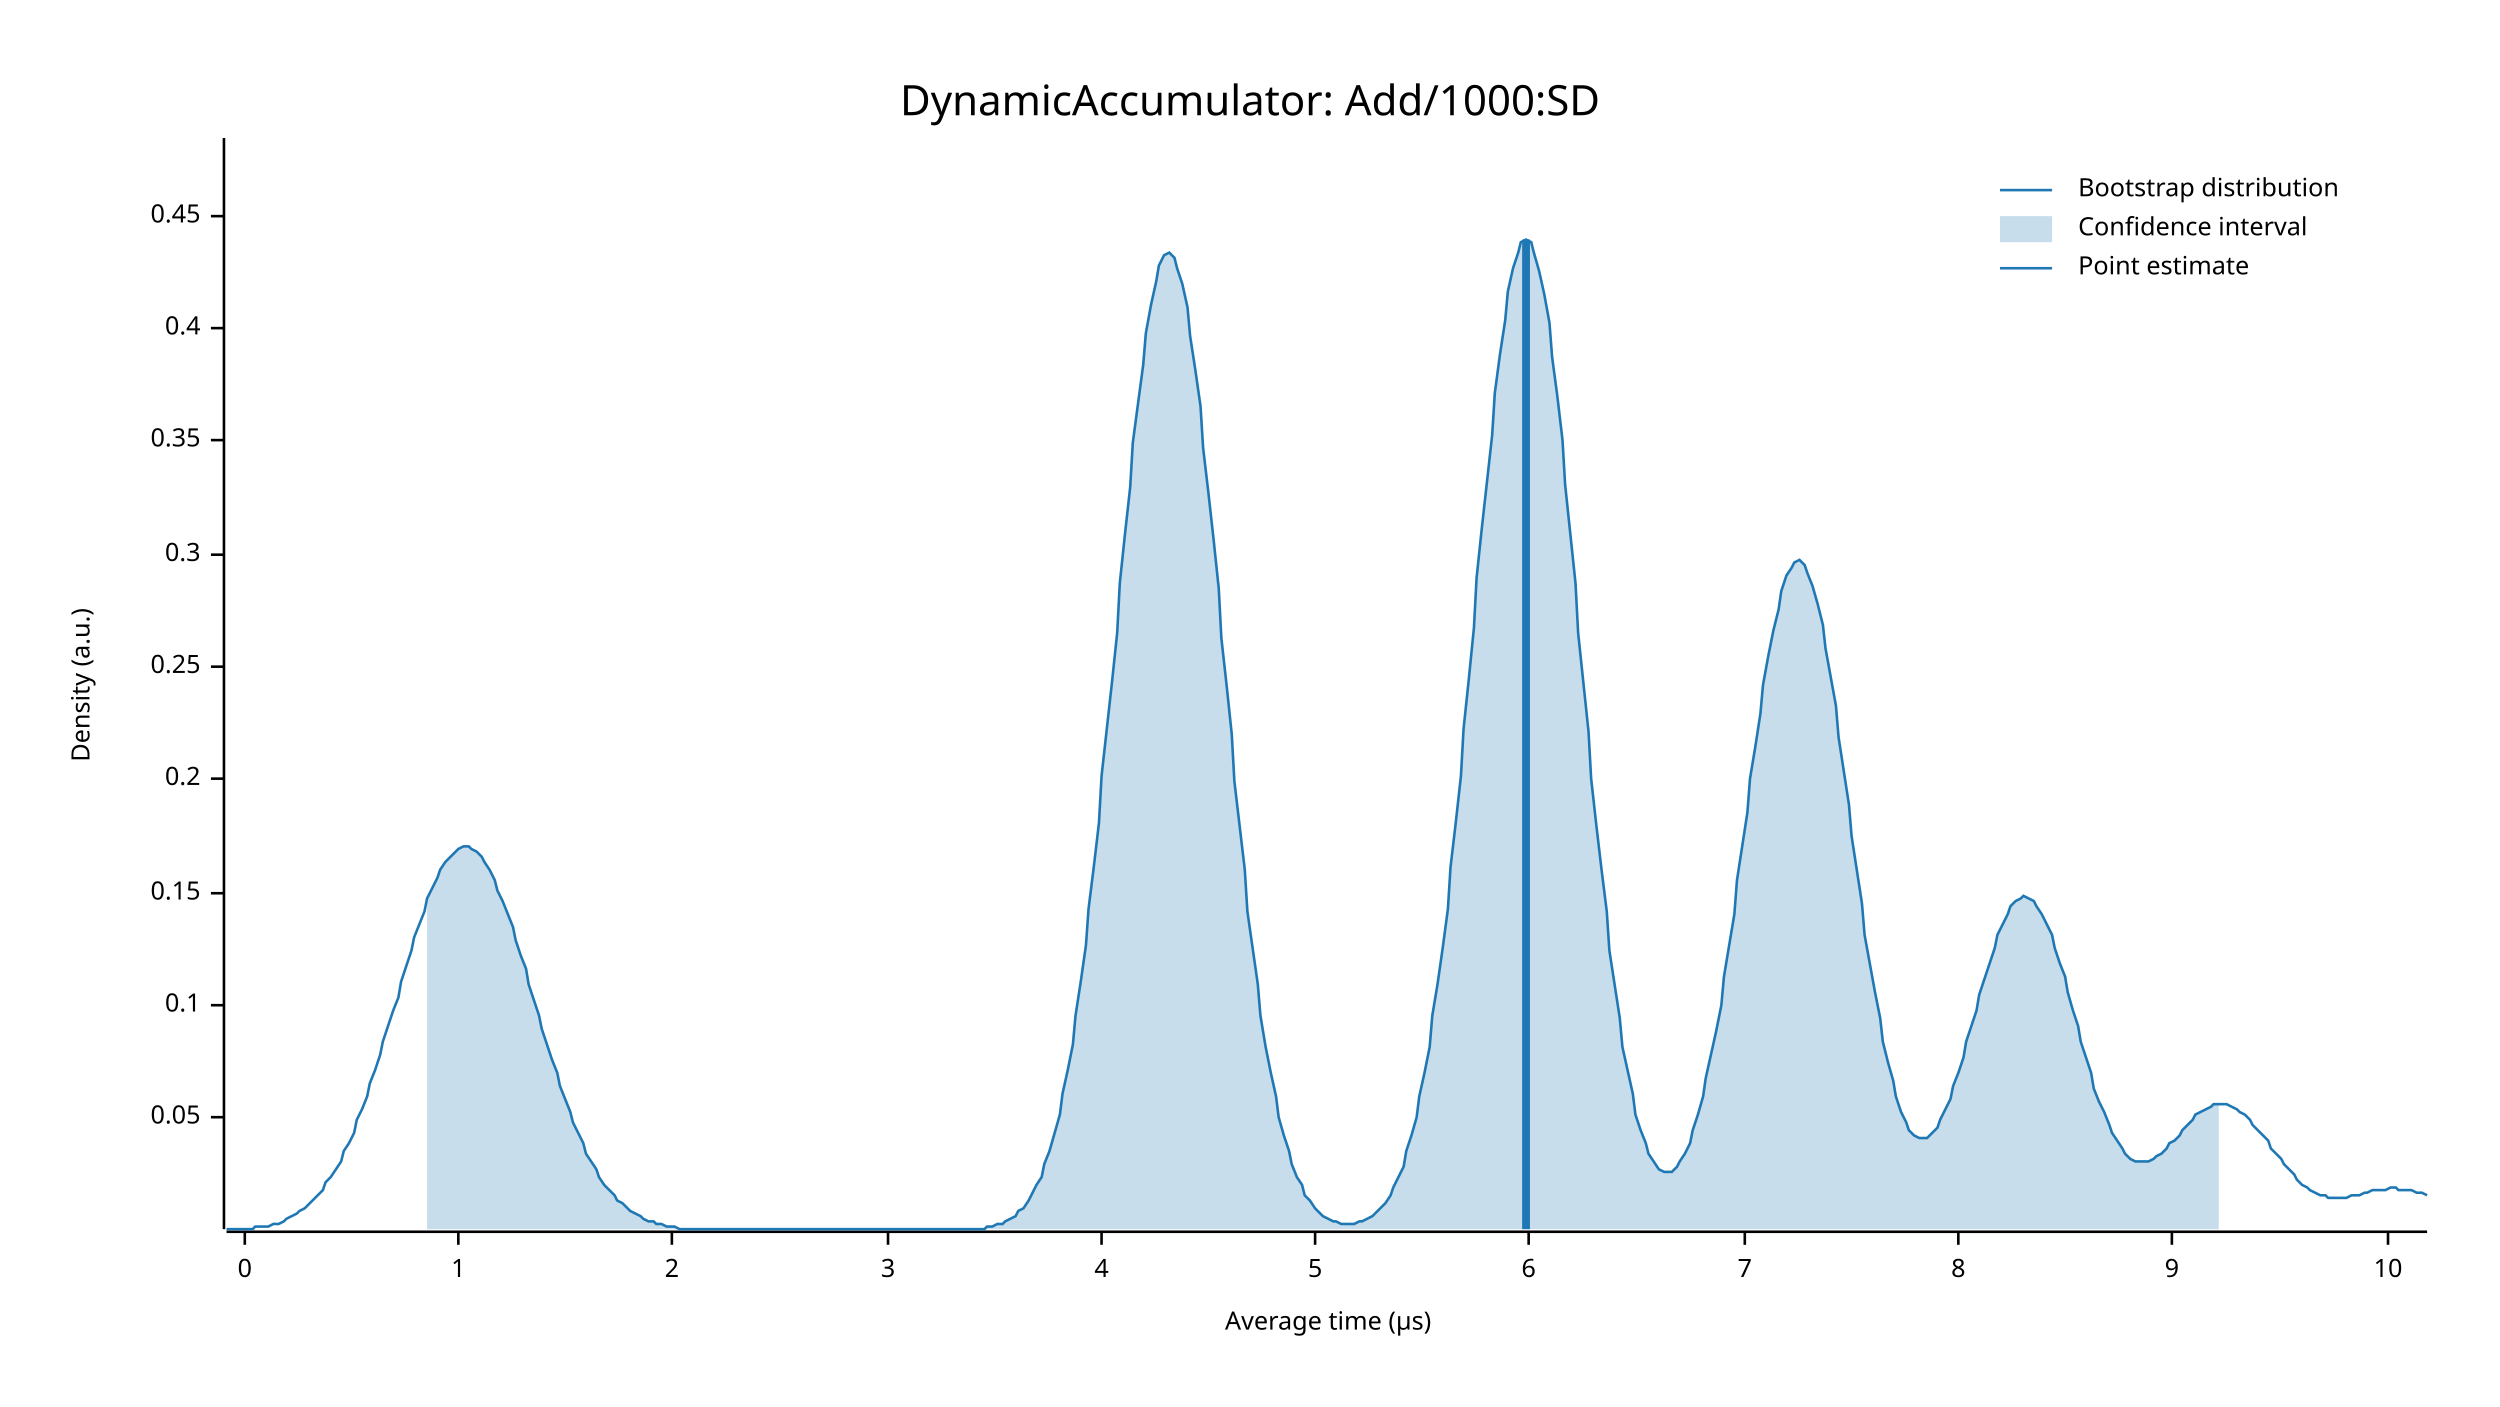
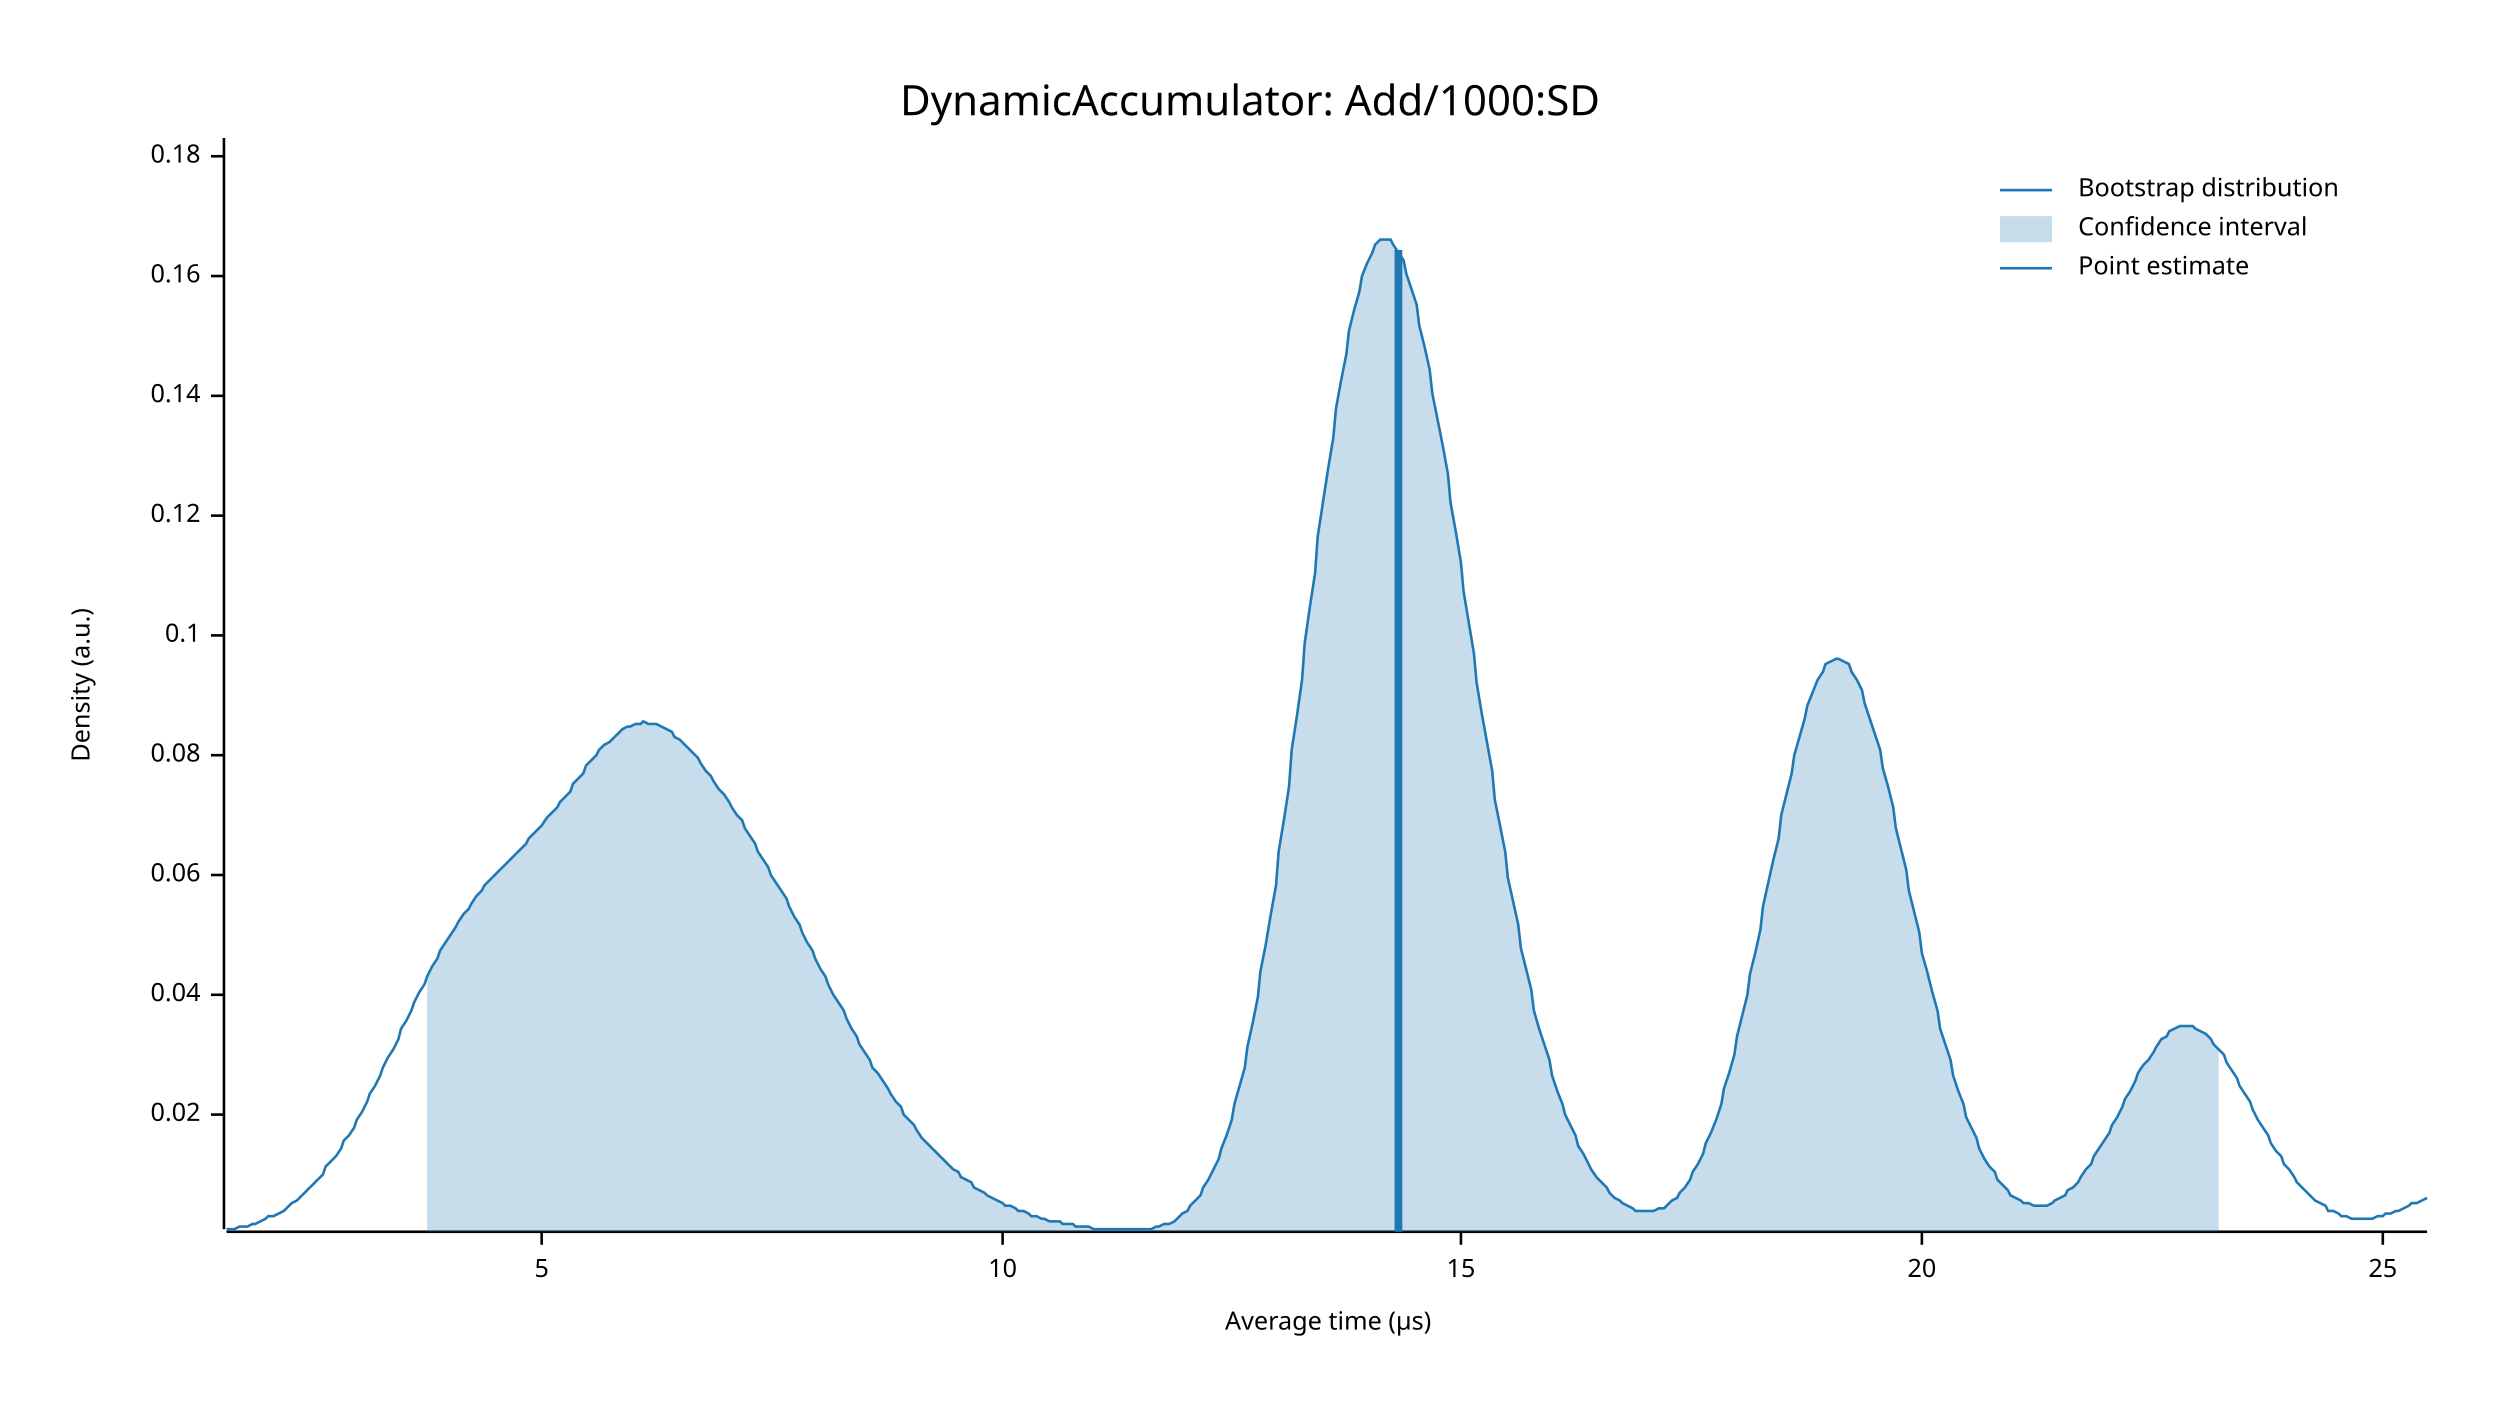
<svg xmlns="http://www.w3.org/2000/svg" width="960" height="540" viewBox="0 0 960 540">
  <text x="480" y="32" dy="0.76em" text-anchor="middle" font-family="sans-serif" font-size="16.129" opacity="1" fill="#000000">
DynamicAccumulator: Add/1000:SD
</text>
  <text x="27" y="263" dy="0.76em" text-anchor="middle" font-family="sans-serif" font-size="9.677" opacity="1" fill="#000000" transform="rotate(270, 27, 263)">
Density (a.u.)
</text>
  <text x="510" y="513" dy="-0.5ex" text-anchor="middle" font-family="sans-serif" font-size="9.677" opacity="1" fill="#000000">
Average time (µs)
</text>
  <polyline fill="none" opacity="1" stroke="#000000" stroke-width="1" points="86,53 86,472 " />
-   <text x="77" y="429" dy="0.5ex" text-anchor="end" font-family="sans-serif" font-size="9.677" opacity="1" fill="#000000">
- 0.05
+   <text x="77" y="428" dy="0.5ex" text-anchor="end" font-family="sans-serif" font-size="9.677" opacity="1" fill="#000000">
+ 0.02
</text>
-   <polyline fill="none" opacity="1" stroke="#000000" stroke-width="1" points="81,429 86,429 " />
-   <text x="77" y="386" dy="0.5ex" text-anchor="end" font-family="sans-serif" font-size="9.677" opacity="1" fill="#000000">
+   <polyline fill="none" opacity="1" stroke="#000000" stroke-width="1" points="81,428 86,428 " />
+   <text x="77" y="382" dy="0.5ex" text-anchor="end" font-family="sans-serif" font-size="9.677" opacity="1" fill="#000000">
+ 0.04
+ </text>
+   <polyline fill="none" opacity="1" stroke="#000000" stroke-width="1" points="81,382 86,382 " />
+   <text x="77" y="336" dy="0.5ex" text-anchor="end" font-family="sans-serif" font-size="9.677" opacity="1" fill="#000000">
+ 0.06
+ </text>
+   <polyline fill="none" opacity="1" stroke="#000000" stroke-width="1" points="81,336 86,336 " />
+   <text x="77" y="290" dy="0.5ex" text-anchor="end" font-family="sans-serif" font-size="9.677" opacity="1" fill="#000000">
+ 0.08
+ </text>
+   <polyline fill="none" opacity="1" stroke="#000000" stroke-width="1" points="81,290 86,290 " />
+   <text x="77" y="244" dy="0.5ex" text-anchor="end" font-family="sans-serif" font-size="9.677" opacity="1" fill="#000000">
0.1
</text>
-   <polyline fill="none" opacity="1" stroke="#000000" stroke-width="1" points="81,386 86,386 " />
-   <text x="77" y="343" dy="0.5ex" text-anchor="end" font-family="sans-serif" font-size="9.677" opacity="1" fill="#000000">
- 0.15
+   <polyline fill="none" opacity="1" stroke="#000000" stroke-width="1" points="81,244 86,244 " />
+   <text x="77" y="198" dy="0.5ex" text-anchor="end" font-family="sans-serif" font-size="9.677" opacity="1" fill="#000000">
+ 0.12
</text>
-   <polyline fill="none" opacity="1" stroke="#000000" stroke-width="1" points="81,343 86,343 " />
-   <text x="77" y="299" dy="0.5ex" text-anchor="end" font-family="sans-serif" font-size="9.677" opacity="1" fill="#000000">
- 0.2
+   <polyline fill="none" opacity="1" stroke="#000000" stroke-width="1" points="81,198 86,198 " />
+   <text x="77" y="152" dy="0.5ex" text-anchor="end" font-family="sans-serif" font-size="9.677" opacity="1" fill="#000000">
+ 0.14
</text>
-   <polyline fill="none" opacity="1" stroke="#000000" stroke-width="1" points="81,299 86,299 " />
-   <text x="77" y="256" dy="0.5ex" text-anchor="end" font-family="sans-serif" font-size="9.677" opacity="1" fill="#000000">
- 0.25
+   <polyline fill="none" opacity="1" stroke="#000000" stroke-width="1" points="81,152 86,152 " />
+   <text x="77" y="106" dy="0.5ex" text-anchor="end" font-family="sans-serif" font-size="9.677" opacity="1" fill="#000000">
+ 0.16
</text>
-   <polyline fill="none" opacity="1" stroke="#000000" stroke-width="1" points="81,256 86,256 " />
-   <text x="77" y="213" dy="0.5ex" text-anchor="end" font-family="sans-serif" font-size="9.677" opacity="1" fill="#000000">
- 0.3
+   <polyline fill="none" opacity="1" stroke="#000000" stroke-width="1" points="81,106 86,106 " />
+   <text x="77" y="60" dy="0.5ex" text-anchor="end" font-family="sans-serif" font-size="9.677" opacity="1" fill="#000000">
+ 0.18
</text>
-   <polyline fill="none" opacity="1" stroke="#000000" stroke-width="1" points="81,213 86,213 " />
-   <text x="77" y="169" dy="0.5ex" text-anchor="end" font-family="sans-serif" font-size="9.677" opacity="1" fill="#000000">
- 0.35
- </text>
-   <polyline fill="none" opacity="1" stroke="#000000" stroke-width="1" points="81,169 86,169 " />
-   <text x="77" y="126" dy="0.5ex" text-anchor="end" font-family="sans-serif" font-size="9.677" opacity="1" fill="#000000">
- 0.4
- </text>
-   <polyline fill="none" opacity="1" stroke="#000000" stroke-width="1" points="81,126 86,126 " />
-   <text x="77" y="83" dy="0.5ex" text-anchor="end" font-family="sans-serif" font-size="9.677" opacity="1" fill="#000000">
- 0.45
- </text>
-   <polyline fill="none" opacity="1" stroke="#000000" stroke-width="1" points="81,83 86,83 " />
+   <polyline fill="none" opacity="1" stroke="#000000" stroke-width="1" points="81,60 86,60 " />
  <polyline fill="none" opacity="1" stroke="#000000" stroke-width="1" points="87,473 932,473 " />
-   <text x="94" y="483" dy="0.76em" text-anchor="middle" font-family="sans-serif" font-size="9.677" opacity="1" fill="#000000">
- 0
- </text>
-   <polyline fill="none" opacity="1" stroke="#000000" stroke-width="1" points="94,473 94,478 " />
-   <text x="176" y="483" dy="0.76em" text-anchor="middle" font-family="sans-serif" font-size="9.677" opacity="1" fill="#000000">
- 1
- </text>
-   <polyline fill="none" opacity="1" stroke="#000000" stroke-width="1" points="176,473 176,478 " />
-   <text x="258" y="483" dy="0.76em" text-anchor="middle" font-family="sans-serif" font-size="9.677" opacity="1" fill="#000000">
- 2
- </text>
-   <polyline fill="none" opacity="1" stroke="#000000" stroke-width="1" points="258,473 258,478 " />
-   <text x="341" y="483" dy="0.76em" text-anchor="middle" font-family="sans-serif" font-size="9.677" opacity="1" fill="#000000">
- 3
- </text>
-   <polyline fill="none" opacity="1" stroke="#000000" stroke-width="1" points="341,473 341,478 " />
-   <text x="423" y="483" dy="0.76em" text-anchor="middle" font-family="sans-serif" font-size="9.677" opacity="1" fill="#000000">
- 4
- </text>
-   <polyline fill="none" opacity="1" stroke="#000000" stroke-width="1" points="423,473 423,478 " />
-   <text x="505" y="483" dy="0.76em" text-anchor="middle" font-family="sans-serif" font-size="9.677" opacity="1" fill="#000000">
+   <text x="208" y="483" dy="0.76em" text-anchor="middle" font-family="sans-serif" font-size="9.677" opacity="1" fill="#000000">
5
</text>
-   <polyline fill="none" opacity="1" stroke="#000000" stroke-width="1" points="505,473 505,478 " />
-   <text x="587" y="483" dy="0.76em" text-anchor="middle" font-family="sans-serif" font-size="9.677" opacity="1" fill="#000000">
- 6
- </text>
-   <polyline fill="none" opacity="1" stroke="#000000" stroke-width="1" points="587,473 587,478 " />
-   <text x="670" y="483" dy="0.76em" text-anchor="middle" font-family="sans-serif" font-size="9.677" opacity="1" fill="#000000">
- 7
- </text>
-   <polyline fill="none" opacity="1" stroke="#000000" stroke-width="1" points="670,473 670,478 " />
-   <text x="752" y="483" dy="0.76em" text-anchor="middle" font-family="sans-serif" font-size="9.677" opacity="1" fill="#000000">
- 8
- </text>
-   <polyline fill="none" opacity="1" stroke="#000000" stroke-width="1" points="752,473 752,478 " />
-   <text x="834" y="483" dy="0.76em" text-anchor="middle" font-family="sans-serif" font-size="9.677" opacity="1" fill="#000000">
- 9
- </text>
-   <polyline fill="none" opacity="1" stroke="#000000" stroke-width="1" points="834,473 834,478 " />
-   <text x="917" y="483" dy="0.76em" text-anchor="middle" font-family="sans-serif" font-size="9.677" opacity="1" fill="#000000">
+   <polyline fill="none" opacity="1" stroke="#000000" stroke-width="1" points="208,473 208,478 " />
+   <text x="385" y="483" dy="0.76em" text-anchor="middle" font-family="sans-serif" font-size="9.677" opacity="1" fill="#000000">
10
</text>
-   <polyline fill="none" opacity="1" stroke="#000000" stroke-width="1" points="917,473 917,478 " />
-   <polyline fill="none" opacity="1" stroke="#1F78B4" stroke-width="1" points="87,472 88,472 90,472 92,472 93,472 95,472 97,472 98,471 100,471 102,471 103,471 105,470 107,470 109,469 110,468 112,467 114,466 115,465 117,464 119,462 120,461 122,459 124,457 125,454 127,452 129,449 131,446 132,442 134,439 136,435 137,430 139,426 141,421 142,416 144,411 146,405 147,400 149,394 151,388 153,383 154,377 156,371 158,365 159,360 161,355 163,350 164,345 166,341 168,337 169,334 171,331 173,329 175,327 176,326 178,325 180,325 181,326 183,327 185,329 186,331 188,334 190,338 191,342 193,346 195,351 197,356 198,361 200,367 202,372 203,378 205,384 207,390 208,395 210,401 212,407 214,412 215,417 217,422 219,427 220,431 222,435 224,439 225,443 227,446 229,449 230,452 232,455 234,457 236,459 237,461 239,462 241,464 242,465 244,466 246,467 247,468 249,469 251,469 252,470 254,470 256,471 258,471 259,471 261,472 263,472 264,472 266,472 268,472 269,472 271,472 273,472 274,472 276,472 278,472 280,472 281,472 283,472 285,472 286,472 288,472 290,472 291,472 293,472 295,472 296,472 298,472 300,472 302,472 303,472 305,472 307,472 308,472 310,472 312,472 313,472 315,472 317,472 318,472 320,472 322,472 324,472 325,472 327,472 329,472 330,472 332,472 334,472 335,472 337,472 339,472 341,472 342,472 344,472 346,472 347,472 349,472 351,472 352,472 354,472 356,472 357,472 359,472 361,472 363,472 364,472 366,472 368,472 369,472 371,472 373,472 374,472 376,472 378,472 379,471 381,471 383,470 385,470 386,469 388,468 390,467 391,465 393,464 395,461 396,459 398,455 400,452 401,447 403,442 405,435 407,428 408,420 410,411 412,401 413,390 415,377 417,363 418,349 420,333 422,316 423,298 425,280 427,262 429,243 430,224 432,205 434,187 435,170 437,155 439,140 440,128 442,117 444,108 445,102 447,98 449,97 451,99 452,103 454,109 456,118 457,129 459,142 461,156 462,172 464,189 466,207 468,226 469,245 471,263 473,282 474,300 476,317 478,334 479,350 481,364 483,378 484,390 486,402 488,412 490,421 491,429 493,436 495,442 496,447 498,452 500,455 501,459 503,461 505,464 506,465 508,467 510,468 512,469 513,469 515,470 517,470 518,470 520,470 522,469 523,469 525,468 527,467 528,466 530,464 532,462 534,459 535,456 537,452 539,448 540,442 542,436 544,429 545,421 547,412 549,402 550,390 552,378 554,364 556,349 557,333 559,316 561,298 562,280 564,261 566,241 567,222 569,203 571,185 573,167 574,151 576,136 578,123 579,112 581,103 583,97 584,93 586,92 588,93 589,97 591,104 593,113 595,124 596,137 598,152 600,169 601,186 603,205 605,224 606,243 608,262 610,281 611,299 613,317 615,334 617,350 618,365 620,378 622,391 623,402 625,411 627,420 628,428 630,434 632,439 633,443 635,446 637,449 639,450 640,450 642,450 644,448 645,446 647,443 649,439 650,434 652,428 654,421 655,414 657,405 659,396 661,386 662,375 664,363 666,351 667,338 669,325 671,312 672,299 674,287 676,274 677,263 679,252 681,242 683,234 684,227 686,221 688,218 689,216 691,215 693,217 694,220 696,225 698,232 700,240 701,249 703,260 705,271 706,283 708,296 710,309 711,321 713,334 715,347 716,359 718,370 720,381 722,391 723,400 725,408 727,415 728,421 730,427 732,431 733,434 735,436 737,437 738,437 740,437 742,435 744,433 745,430 747,426 749,422 750,417 752,412 754,406 755,400 757,394 759,388 760,382 762,376 764,370 766,364 767,359 769,355 771,351 772,348 774,346 776,345 777,344 779,345 781,346 782,348 784,351 786,355 788,359 789,364 791,370 793,375 794,381 796,388 798,394 799,400 801,406 803,412 804,418 806,423 808,427 810,432 811,435 813,438 815,441 816,443 818,445 820,446 821,446 823,446 825,446 827,445 828,444 830,443 832,441 833,439 835,438 837,436 838,434 840,432 842,430 843,428 845,427 847,426 849,425 850,424 852,424 854,424 855,424 857,425 859,426 860,427 862,428 864,430 865,432 867,434 869,436 871,438 872,441 874,443 876,445 877,447 879,449 881,451 882,453 884,455 886,456 887,457 889,458 891,459 893,459 894,460 896,460 898,460 899,460 901,460 903,459 904,459 906,459 908,458 909,458 911,457 913,457 915,457 916,457 918,456 920,456 921,457 923,457 925,457 926,457 928,458 930,458 932,459 " />
-   <polygon opacity="0.25" fill="#1F78B4" points="164,345 166,341 168,337 169,334 171,331 173,329 175,327 176,326 178,325 180,325 181,326 183,327 185,329 186,331 188,334 190,338 191,342 193,346 195,351 197,356 198,361 200,367 202,372 203,378 205,384 207,390 208,395 210,401 212,407 214,412 215,417 217,422 219,427 220,431 222,435 224,439 225,443 227,446 229,449 230,452 232,455 234,457 236,459 237,461 239,462 241,464 242,465 244,466 246,467 247,468 249,469 251,469 252,470 254,470 256,471 258,471 259,471 261,472 263,472 264,472 266,472 268,472 269,472 271,472 273,472 274,472 276,472 278,472 280,472 281,472 283,472 285,472 286,472 288,472 290,472 291,472 293,472 295,472 296,472 298,472 300,472 302,472 303,472 305,472 307,472 308,472 310,472 312,472 313,472 315,472 317,472 318,472 320,472 322,472 324,472 325,472 327,472 329,472 330,472 332,472 334,472 335,472 337,472 339,472 341,472 342,472 344,472 346,472 347,472 349,472 351,472 352,472 354,472 356,472 357,472 359,472 361,472 363,472 364,472 366,472 368,472 369,472 371,472 373,472 374,472 376,472 378,472 379,471 381,471 383,470 385,470 386,469 388,468 390,467 391,465 393,464 395,461 396,459 398,455 400,452 401,447 403,442 405,435 407,428 408,420 410,411 412,401 413,390 415,377 417,363 418,349 420,333 422,316 423,298 425,280 427,262 429,243 430,224 432,205 434,187 435,170 437,155 439,140 440,128 442,117 444,108 445,102 447,98 449,97 451,99 452,103 454,109 456,118 457,129 459,142 461,156 462,172 464,189 466,207 468,226 469,245 471,263 473,282 474,300 476,317 478,334 479,350 481,364 483,378 484,390 486,402 488,412 490,421 491,429 493,436 495,442 496,447 498,452 500,455 501,459 503,461 505,464 506,465 508,467 510,468 512,469 513,469 515,470 517,470 518,470 520,470 522,469 523,469 525,468 527,467 528,466 530,464 532,462 534,459 535,456 537,452 539,448 540,442 542,436 544,429 545,421 547,412 549,402 550,390 552,378 554,364 556,349 557,333 559,316 561,298 562,280 564,261 566,241 567,222 569,203 571,185 573,167 574,151 576,136 578,123 579,112 581,103 583,97 584,93 586,92 588,93 589,97 591,104 593,113 595,124 596,137 598,152 600,169 601,186 603,205 605,224 606,243 608,262 610,281 611,299 613,317 615,334 617,350 618,365 620,378 622,391 623,402 625,411 627,420 628,428 630,434 632,439 633,443 635,446 637,449 639,450 640,450 642,450 644,448 645,446 647,443 649,439 650,434 652,428 654,421 655,414 657,405 659,396 661,386 662,375 664,363 666,351 667,338 669,325 671,312 672,299 674,287 676,274 677,263 679,252 681,242 683,234 684,227 686,221 688,218 689,216 691,215 693,217 694,220 696,225 698,232 700,240 701,249 703,260 705,271 706,283 708,296 710,309 711,321 713,334 715,347 716,359 718,370 720,381 722,391 723,400 725,408 727,415 728,421 730,427 732,431 733,434 735,436 737,437 738,437 740,437 742,435 744,433 745,430 747,426 749,422 750,417 752,412 754,406 755,400 757,394 759,388 760,382 762,376 764,370 766,364 767,359 769,355 771,351 772,348 774,346 776,345 777,344 779,345 781,346 782,348 784,351 786,355 788,359 789,364 791,370 793,375 794,381 796,388 798,394 799,400 801,406 803,412 804,418 806,423 808,427 810,432 811,435 813,438 815,441 816,443 818,445 820,446 821,446 823,446 825,446 827,445 828,444 830,443 832,441 833,439 835,438 837,436 838,434 840,432 842,430 843,428 845,427 847,426 849,425 850,424 852,424 852,472 164,472 " />
-   <polyline fill="none" opacity="1" stroke="#1F78B4" stroke-width="3" points="586,472 586,92 " />
+   <polyline fill="none" opacity="1" stroke="#000000" stroke-width="1" points="385,473 385,478 " />
+   <text x="561" y="483" dy="0.76em" text-anchor="middle" font-family="sans-serif" font-size="9.677" opacity="1" fill="#000000">
+ 15
+ </text>
+   <polyline fill="none" opacity="1" stroke="#000000" stroke-width="1" points="561,473 561,478 " />
+   <text x="738" y="483" dy="0.76em" text-anchor="middle" font-family="sans-serif" font-size="9.677" opacity="1" fill="#000000">
+ 20
+ </text>
+   <polyline fill="none" opacity="1" stroke="#000000" stroke-width="1" points="738,473 738,478 " />
+   <text x="915" y="483" dy="0.76em" text-anchor="middle" font-family="sans-serif" font-size="9.677" opacity="1" fill="#000000">
+ 25
+ </text>
+   <polyline fill="none" opacity="1" stroke="#000000" stroke-width="1" points="915,473 915,478 " />
+   <polyline fill="none" opacity="1" stroke="#1F78B4" stroke-width="1" points="87,472 88,472 90,472 92,471 93,471 95,471 97,470 98,470 100,469 102,468 103,467 105,467 107,466 109,465 110,464 112,462 114,461 115,460 117,458 119,456 120,455 122,453 124,451 125,448 127,446 129,444 131,441 132,438 134,436 136,433 137,430 139,427 141,423 142,420 144,417 146,413 147,410 149,406 151,403 153,399 154,395 156,392 158,388 159,385 161,381 163,378 164,375 166,371 168,368 169,365 171,362 173,359 175,356 176,354 178,351 180,349 181,347 183,344 185,342 186,340 188,338 190,336 191,335 193,333 195,331 197,329 198,328 200,326 202,324 203,322 205,320 207,318 208,317 210,314 212,312 214,310 215,308 217,306 219,304 220,301 222,299 224,297 225,294 227,292 229,290 230,288 232,286 234,285 236,283 237,282 239,280 241,279 242,279 244,278 246,278 247,277 249,278 251,278 252,278 254,279 256,280 258,281 259,283 261,284 263,286 264,287 266,289 268,291 269,293 271,296 273,298 274,300 276,303 278,305 280,308 281,310 283,313 285,315 286,318 288,321 290,324 291,327 293,330 295,333 296,336 298,339 300,342 302,345 303,348 305,352 307,355 308,358 310,362 312,365 313,368 315,372 317,375 318,378 320,382 322,385 324,388 325,391 327,395 329,398 330,401 332,404 334,407 335,410 337,412 339,415 341,418 342,420 344,423 346,425 347,428 349,430 351,432 352,434 354,437 356,439 357,440 359,442 361,444 363,446 364,447 366,449 368,450 369,452 371,453 373,454 374,456 376,457 378,458 379,459 381,460 383,461 385,462 386,463 388,463 390,464 391,465 393,465 395,466 396,467 398,467 400,468 401,468 403,469 405,469 407,469 408,470 410,470 412,470 413,471 415,471 417,471 418,471 420,472 422,472 423,472 425,472 427,472 429,472 430,472 432,472 434,472 435,472 437,472 439,472 440,472 442,472 444,471 445,471 447,470 449,470 451,469 452,468 454,466 456,465 457,463 459,461 461,459 462,456 464,453 466,449 468,445 469,441 471,436 473,430 474,424 476,417 478,410 479,402 481,393 483,383 484,373 486,363 488,351 490,340 491,327 493,315 495,302 496,288 498,275 500,261 501,247 503,233 505,220 506,206 508,193 510,180 512,168 513,157 515,146 517,136 518,127 520,119 522,112 523,106 525,101 527,97 528,94 530,92 532,92 534,92 535,94 537,97 539,100 540,105 542,111 544,117 545,125 547,133 549,142 550,151 552,161 554,171 556,182 557,193 559,204 561,216 562,227 564,239 566,251 567,262 569,274 571,285 573,296 574,307 576,317 578,327 579,337 581,346 583,355 584,364 586,372 588,380 589,388 591,395 593,401 595,407 596,413 598,419 600,424 601,428 603,432 605,436 606,440 608,443 610,447 611,449 613,452 615,454 617,456 618,458 620,460 622,461 623,462 625,463 627,464 628,465 630,465 632,465 633,465 635,465 637,464 639,464 640,463 642,461 644,460 645,458 647,456 649,453 650,450 652,447 654,443 655,439 657,435 659,430 661,424 662,418 664,412 666,405 667,398 669,390 671,382 672,374 674,366 676,357 677,348 679,339 681,330 683,322 684,313 686,305 688,297 689,290 691,283 693,276 694,271 696,266 698,261 700,258 701,255 703,254 705,253 706,253 708,254 710,255 711,258 713,261 715,265 716,270 718,276 720,282 722,288 723,295 725,302 727,310 728,318 730,326 732,334 733,342 735,350 737,358 738,366 740,373 742,381 744,388 745,395 747,401 749,407 750,413 752,419 754,424 755,429 757,433 759,437 760,441 762,445 764,448 766,450 767,453 769,455 771,457 772,459 774,460 776,461 777,462 779,462 781,463 782,463 784,463 786,463 788,462 789,461 791,460 793,459 794,457 796,456 798,454 799,452 801,449 803,447 804,444 806,441 808,438 810,435 811,432 813,429 815,425 816,422 818,419 820,415 821,412 823,409 825,407 827,404 828,402 830,399 832,398 833,396 835,395 837,394 838,394 840,394 842,394 843,395 845,396 847,397 849,399 850,401 852,403 854,405 855,408 857,411 859,414 860,417 862,420 864,423 865,426 867,430 869,433 871,436 872,439 874,442 876,444 877,447 879,449 881,452 882,454 884,456 886,458 887,459 889,461 891,462 893,463 894,465 896,465 898,466 899,467 901,467 903,468 904,468 906,468 908,468 909,468 911,468 913,467 915,467 916,466 918,466 920,465 921,465 923,464 925,463 926,462 928,462 930,461 932,460 " />
+   <polygon opacity="0.25" fill="#1F78B4" points="164,375 166,371 168,368 169,365 171,362 173,359 175,356 176,354 178,351 180,349 181,347 183,344 185,342 186,340 188,338 190,336 191,335 193,333 195,331 197,329 198,328 200,326 202,324 203,322 205,320 207,318 208,317 210,314 212,312 214,310 215,308 217,306 219,304 220,301 222,299 224,297 225,294 227,292 229,290 230,288 232,286 234,285 236,283 237,282 239,280 241,279 242,279 244,278 246,278 247,277 249,278 251,278 252,278 254,279 256,280 258,281 259,283 261,284 263,286 264,287 266,289 268,291 269,293 271,296 273,298 274,300 276,303 278,305 280,308 281,310 283,313 285,315 286,318 288,321 290,324 291,327 293,330 295,333 296,336 298,339 300,342 302,345 303,348 305,352 307,355 308,358 310,362 312,365 313,368 315,372 317,375 318,378 320,382 322,385 324,388 325,391 327,395 329,398 330,401 332,404 334,407 335,410 337,412 339,415 341,418 342,420 344,423 346,425 347,428 349,430 351,432 352,434 354,437 356,439 357,440 359,442 361,444 363,446 364,447 366,449 368,450 369,452 371,453 373,454 374,456 376,457 378,458 379,459 381,460 383,461 385,462 386,463 388,463 390,464 391,465 393,465 395,466 396,467 398,467 400,468 401,468 403,469 405,469 407,469 408,470 410,470 412,470 413,471 415,471 417,471 418,471 420,472 422,472 423,472 425,472 427,472 429,472 430,472 432,472 434,472 435,472 437,472 439,472 440,472 442,472 444,471 445,471 447,470 449,470 451,469 452,468 454,466 456,465 457,463 459,461 461,459 462,456 464,453 466,449 468,445 469,441 471,436 473,430 474,424 476,417 478,410 479,402 481,393 483,383 484,373 486,363 488,351 490,340 491,327 493,315 495,302 496,288 498,275 500,261 501,247 503,233 505,220 506,206 508,193 510,180 512,168 513,157 515,146 517,136 518,127 520,119 522,112 523,106 525,101 527,97 528,94 530,92 532,92 534,92 535,94 537,97 539,100 540,105 542,111 544,117 545,125 547,133 549,142 550,151 552,161 554,171 556,182 557,193 559,204 561,216 562,227 564,239 566,251 567,262 569,274 571,285 573,296 574,307 576,317 578,327 579,337 581,346 583,355 584,364 586,372 588,380 589,388 591,395 593,401 595,407 596,413 598,419 600,424 601,428 603,432 605,436 606,440 608,443 610,447 611,449 613,452 615,454 617,456 618,458 620,460 622,461 623,462 625,463 627,464 628,465 630,465 632,465 633,465 635,465 637,464 639,464 640,463 642,461 644,460 645,458 647,456 649,453 650,450 652,447 654,443 655,439 657,435 659,430 661,424 662,418 664,412 666,405 667,398 669,390 671,382 672,374 674,366 676,357 677,348 679,339 681,330 683,322 684,313 686,305 688,297 689,290 691,283 693,276 694,271 696,266 698,261 700,258 701,255 703,254 705,253 706,253 708,254 710,255 711,258 713,261 715,265 716,270 718,276 720,282 722,288 723,295 725,302 727,310 728,318 730,326 732,334 733,342 735,350 737,358 738,366 740,373 742,381 744,388 745,395 747,401 749,407 750,413 752,419 754,424 755,429 757,433 759,437 760,441 762,445 764,448 766,450 767,453 769,455 771,457 772,459 774,460 776,461 777,462 779,462 781,463 782,463 784,463 786,463 788,462 789,461 791,460 793,459 794,457 796,456 798,454 799,452 801,449 803,447 804,444 806,441 808,438 810,435 811,432 813,429 815,425 816,422 818,419 820,415 821,412 823,409 825,407 827,404 828,402 830,399 832,398 833,396 835,395 837,394 838,394 840,394 842,394 843,395 845,396 847,397 849,399 850,401 852,403 852,473 164,473 " />
+   <polyline fill="none" opacity="1" stroke="#1F78B4" stroke-width="3" points="537,473 537,96 " />
  <text x="798" y="68" dy="0.76em" text-anchor="start" font-family="sans-serif" font-size="9.677" opacity="1" fill="#000000">
Bootstrap distribution
</text>
  <text x="798" y="83" dy="0.76em" text-anchor="start" font-family="sans-serif" font-size="9.677" opacity="1" fill="#000000">
Confidence interval
</text>
  <text x="798" y="98" dy="0.76em" text-anchor="start" font-family="sans-serif" font-size="9.677" opacity="1" fill="#000000">
Point estimate
</text>
  <polyline fill="none" opacity="1" stroke="#1F78B4" stroke-width="1" points="768,73 788,73 " />
  <rect x="768" y="83" width="20" height="10" opacity="0.25" fill="#1F78B4" stroke="none" />
  <polyline fill="none" opacity="1" stroke="#1F78B4" stroke-width="1" points="768,103 788,103 " />
</svg>
